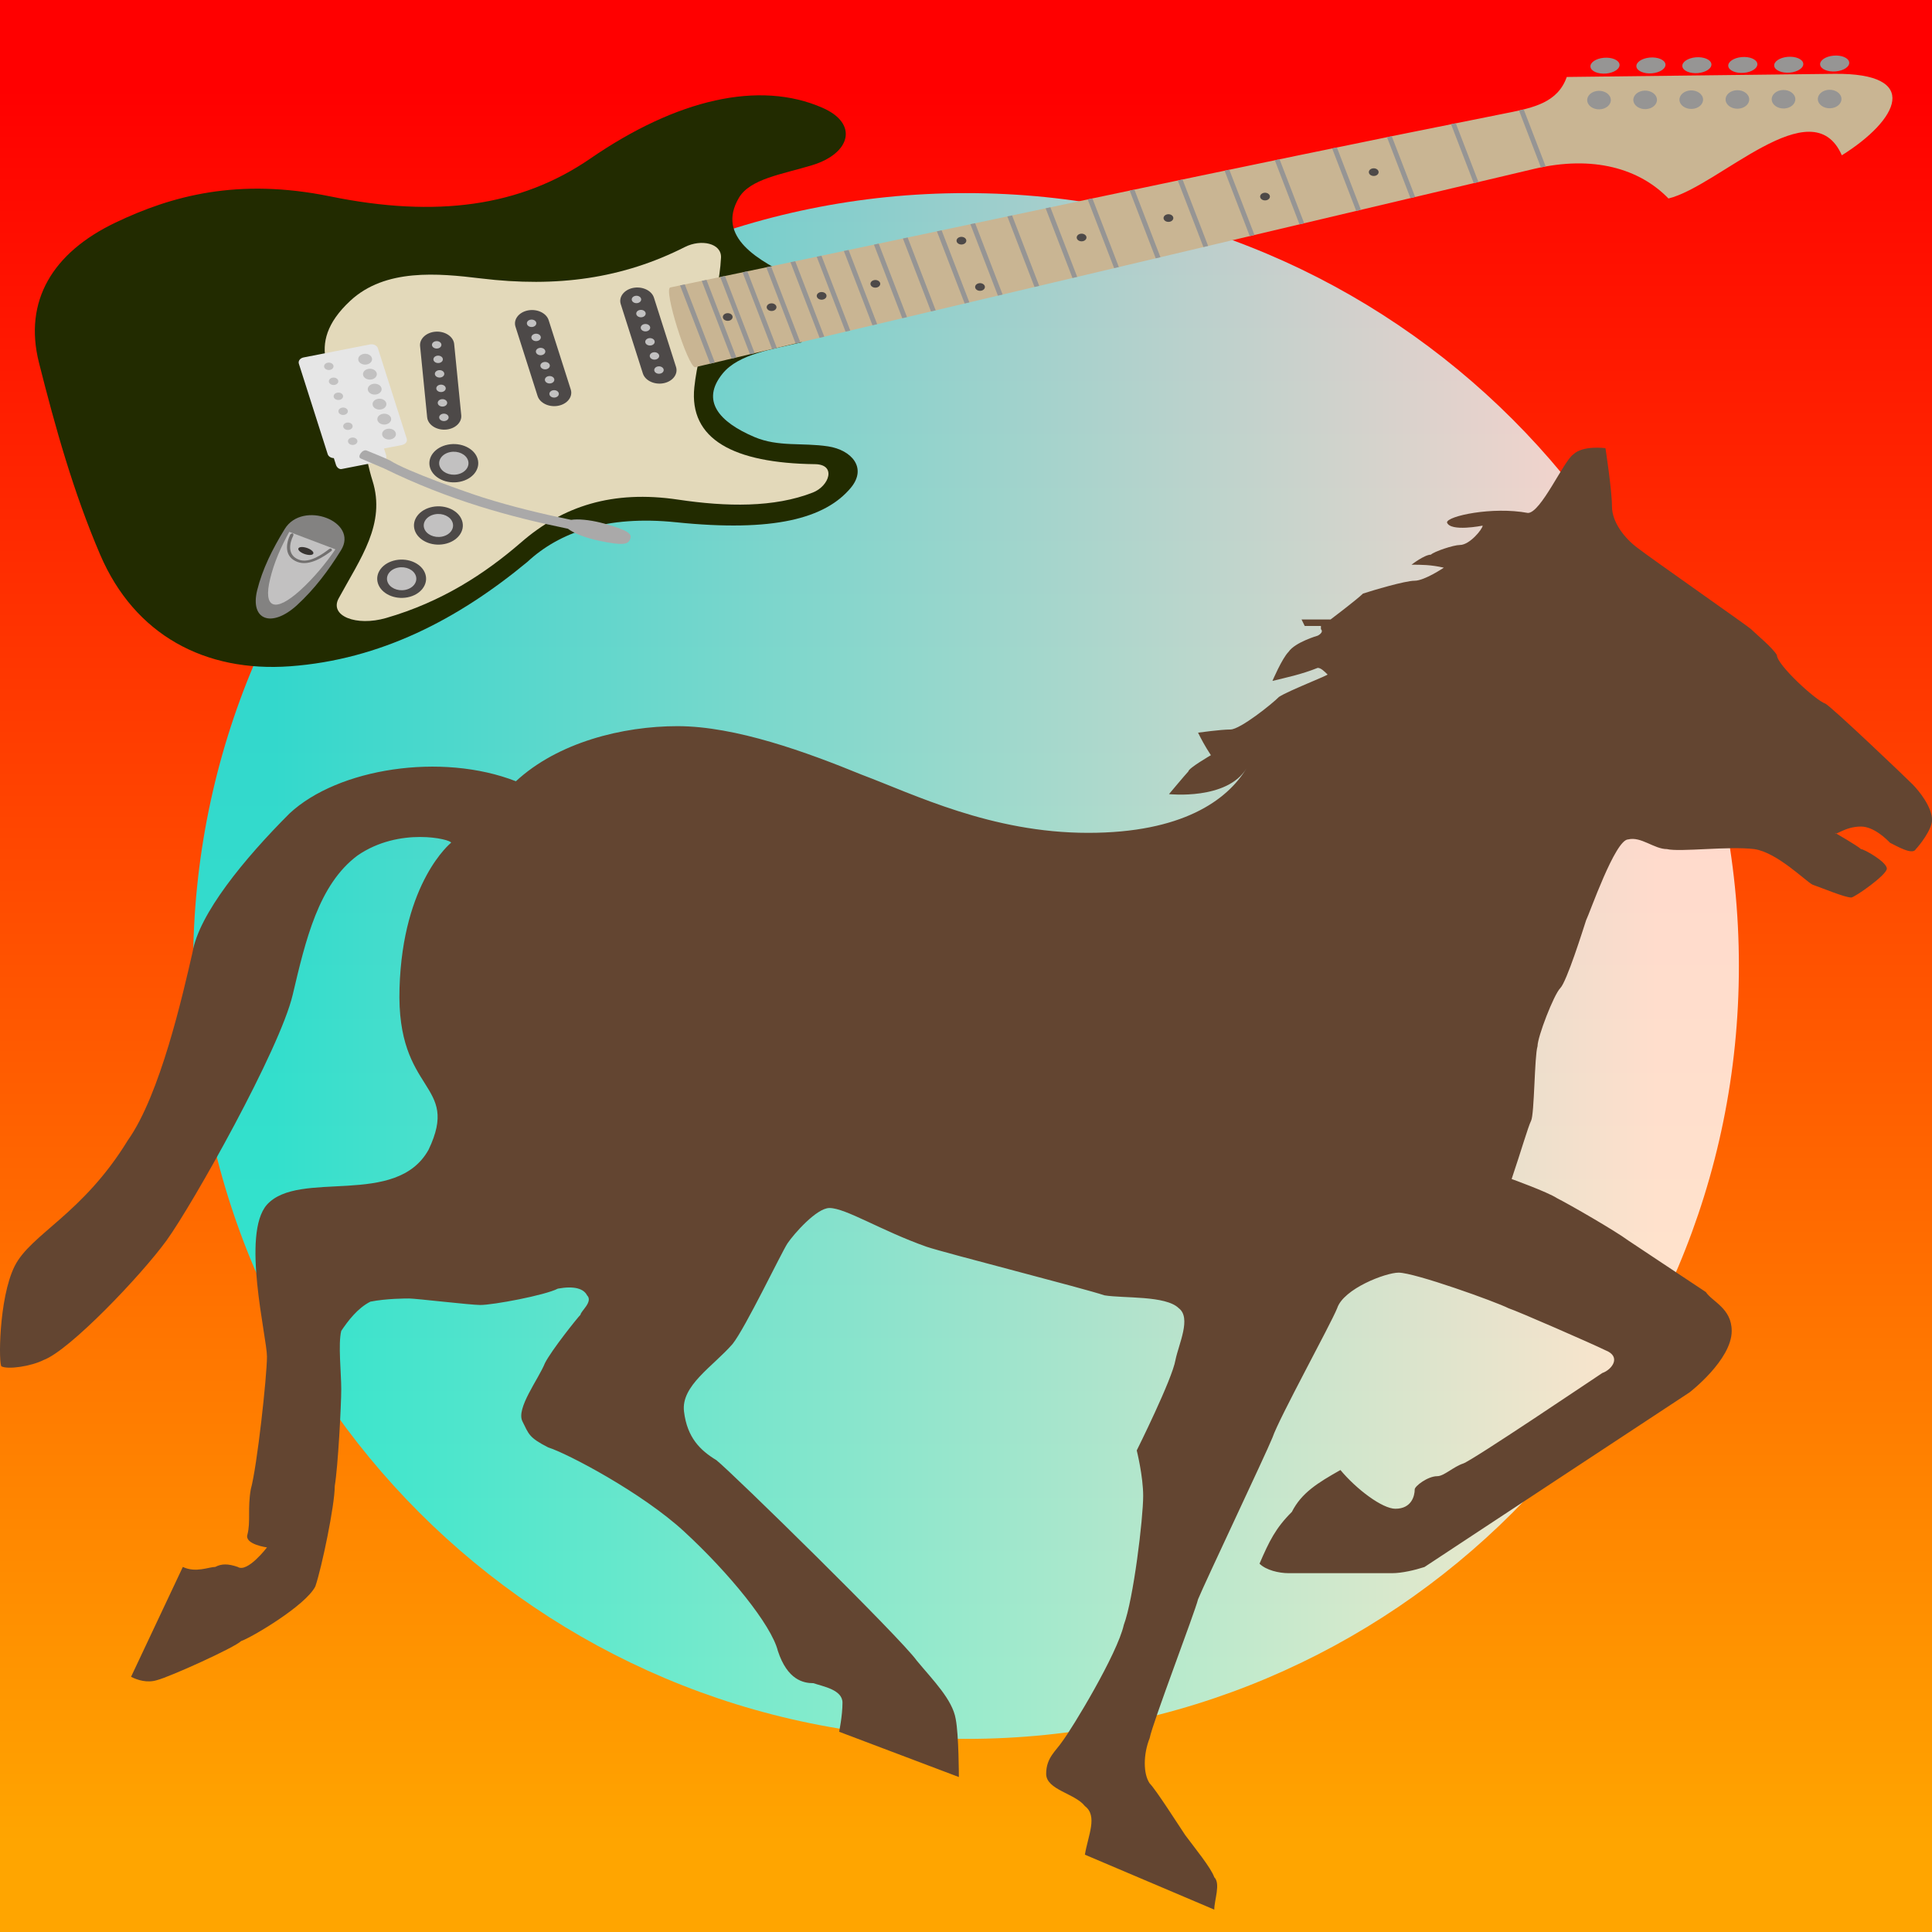
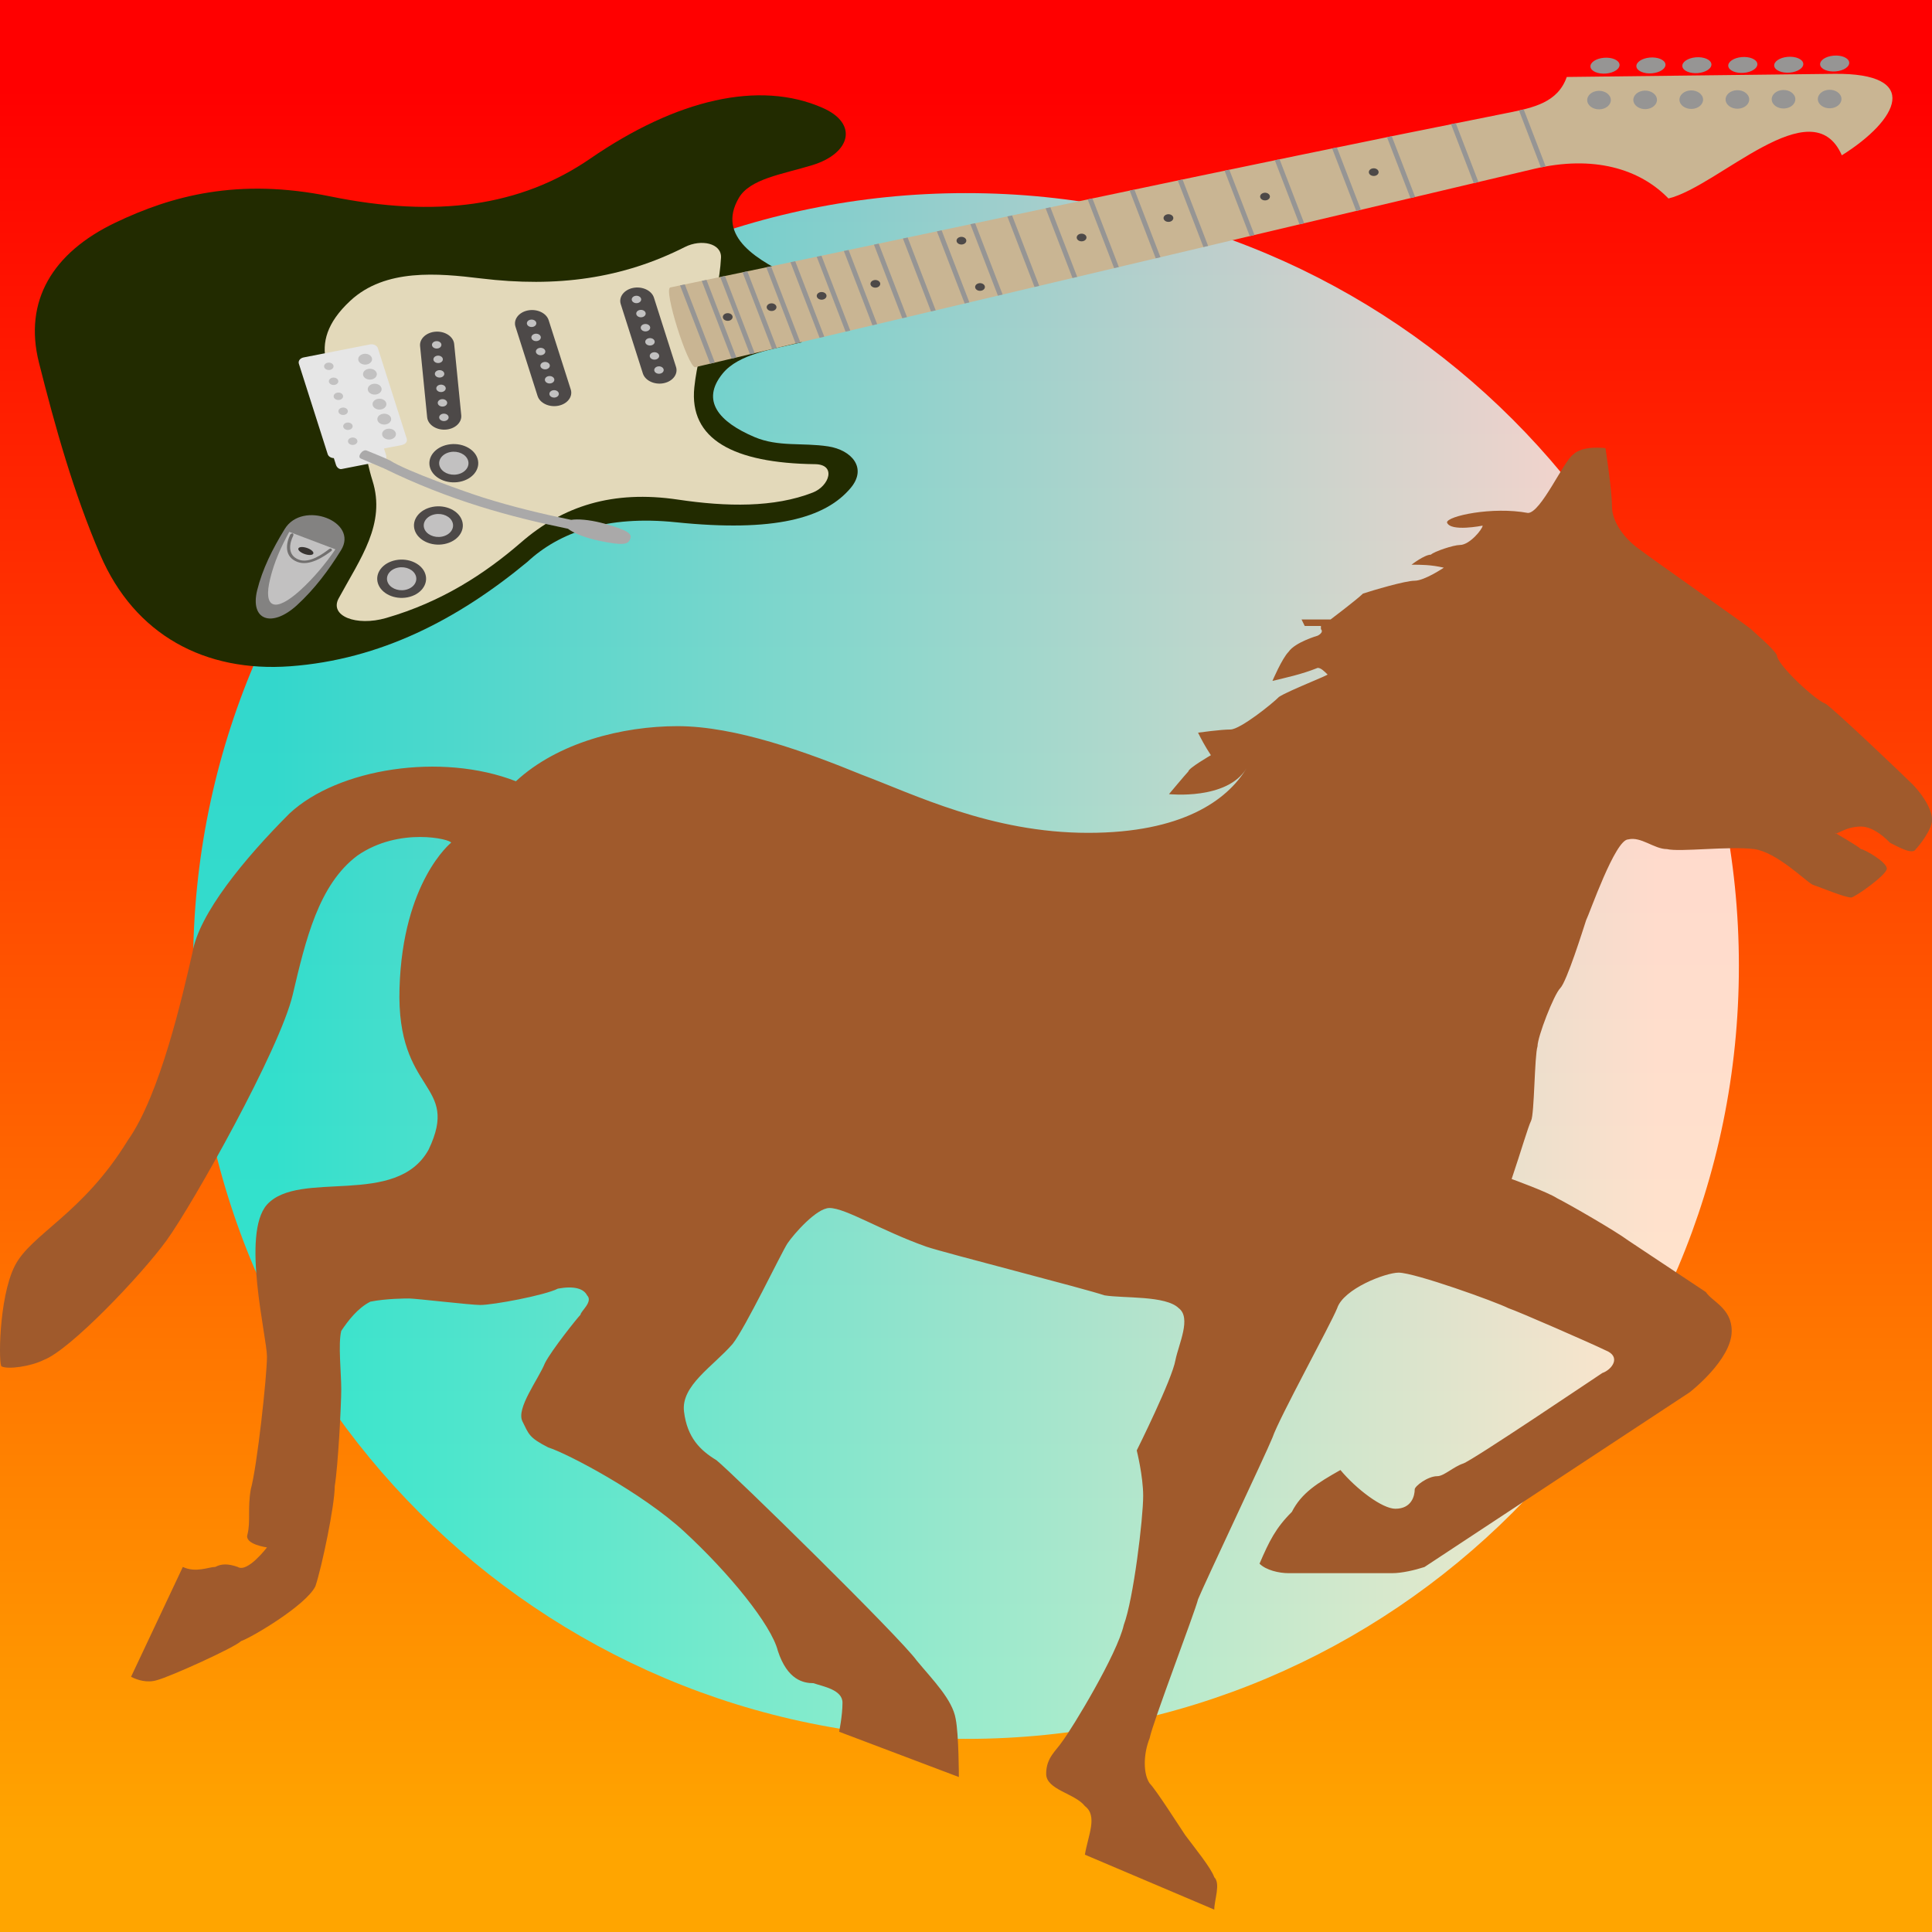
<svg xmlns="http://www.w3.org/2000/svg" width="1600" height="1600" version="1.1" viewBox="0 0 1200 1200" id="svg4">
  <defs id="defs8">
    <linearGradient id="Gradient1">
-       <stop offset="5%" stop-color="cyan" />
-       <stop offset="95%" stop-color="white" />
+       <stop offset="5%" stop-color="cyan" id="stop296" />
+       <stop offset="95%" stop-color="white" id="stop298" />
    </linearGradient>
    <linearGradient id="Gradient2" x1="0" x2="0" y1="0" y2="1">
-       <stop offset="5%" stop-color="red" />
-       <stop offset="95%" stop-color="orange" />
+       <stop offset="5%" stop-color="red" id="stop301" />
+       <stop offset="95%" stop-color="orange" id="stop303" />
    </linearGradient>
    <pattern id="Pattern" x="0" y="0" width="100%" height="100%">
-       <rect x="0" y="0" width="100%" height="100%" fill="skyblue" />
-       <rect x="0" y="0" width="100%" height="100%" fill="url(#Gradient2)" />
-       <circle cx="50%" cy="50%" r="40%" fill="url(#Gradient1)" fill-opacity="0.8" />
+       <rect x="0" y="0" width="100%" height="100%" fill="skyblue" id="rect306" />
+       <rect x="0" y="0" width="100%" height="100%" fill="url(#Gradient2)" id="rect308" />
+       <circle cx="50%" cy="50%" r="40%" fill="url(#Gradient1)" fill-opacity="0.8" id="circle310" />
    </pattern>
  </defs>
-   <rect width="100%" height="100%" fill="url(#Pattern)" />
-   <path d="m 820.468,390.784 c 2.016,2.074 -2.027,4.043 -2.027,4.043 0,0 -14.051,4.043 -18.098,10.055 -4.043,4.055 -10.008,18.047 -10.008,18.047 8.039,-1.969 18.098,-4.043 28.105,-8.102 2.027,0 4.043,2.09 6.07,4.055 1.969,0 -24.168,10.055 -30.133,13.992 -4.043,4.164 -24.109,20.23 -30.121,20.23 -6.012,0 -20.125,1.969 -20.125,1.969 2.027,4.043 4.043,7.981 7.981,13.992 0,0 -13.992,8.102 -13.992,10.066 -1.969,2.074 -12.035,14.113 -12.035,14.113 0,0 36.145,3.926 48.18,-16.078 -12.035,20.004 -40.141,40.129 -98.41,40.129 -60.254,0 -108.41,-24.047 -140.55,-36.086 -34.176,-13.992 -78.336,-30.18 -114.49,-30.18 -34.117,0 -74.293,10.055 -100.38,34.223 -46.199,-18.035 -110.48,-8.09 -140.62,20.016 -28.105,28.105 -56.207,62.328 -60.254,86.281 -6.012,26.242 -20.062,88.453 -40.141,116.68 -28.152,46.02 -60.254,58.164 -70.309,78.168 -10.055,20.125 -10.055,62.328 -8.09,62.328 4.043,1.969 18.156,0 26.184,-4.055 16.078,-6.012 60.203,-52.152 76.273,-74.242 16.066,-22.199 70.367,-118.63 78.348,-152.64 8.039,-34.117 16.066,-68.34 40.188,-86.387 26.137,-18.047 58.176,-10.055 58.176,-7.981 0,0 -30.07,24.059 -32.039,90.324 -2.074,66.254 38.113,58.273 18.035,100.38 -20.113,36.18 -80.305,12.023 -100.37,34.105 -16.078,18.156 0,82.332 0,94.355 0,12.145 -6.121,68.34 -10.055,82.453 -2.074,12.023 0,20.004 -2.074,28.105 -1.969,6.121 12.145,7.981 12.145,7.981 0,0 -12.145,15.961 -18.156,12.133 -6.012,-2.074 -10.008,-2.074 -14.004,0 -4.043,0 -12.023,3.828 -20.113,0 l -32.16,68.242 c 4.055,2.074 10.066,3.938 16.078,2.074 8.09,-2.074 48.227,-20.23 52.262,-24.266 6.012,-1.969 40.141,-21.984 46.152,-34.008 4.043,-12.035 12.023,-50.293 12.023,-62.219 2.027,-12.145 4.043,-50.305 4.043,-60.254 0,-10.055 -2.016,-28.105 0,-36.191 4.055,-6.012 10.066,-14.113 18.109,-18.156 9.996,-1.969 22.031,-1.969 24.047,-1.969 4.055,0 38.219,4.043 44.184,4.043 8.039,0 40.188,-6.012 48.227,-10.164 10.055,-1.859 16.02,0 18.098,4.152 3.996,3.938 -4.043,9.949 -4.043,12.035 -1.969,1.957 -18.047,22.078 -22.094,30.059 -4.043,10.066 -18.047,28.105 -13.992,36.203 3.984,7.981 3.984,10.055 16.02,16.188 12.086,3.816 58.223,28.105 84.348,52.164 28.105,25.906 54.238,58.055 58.297,74.242 5.953,18.156 16.008,20.016 22.031,20.016 6.07,2.074 18.098,4.043 18.098,12.133 0,7.992 -2.074,18.047 -2.074,18.047 l 74.352,28.117 c 0,0 0,-26.148 -1.969,-36.098 -2.027,-12.035 -14.113,-24.059 -24.18,-36.203 -9.996,-14.102 -114.36,-116.45 -124.49,-124.54 -9.996,-6.023 -18.098,-14.004 -20.062,-30.07 -2.074,-16.188 18.047,-28.105 30.191,-42.109 7.981,-10.055 30.07,-56.305 34.055,-62.426 3.996,-5.902 18.098,-21.984 26.074,-21.984 10.066,0 32.16,14.113 60.301,24.059 12.035,4.043 98.352,26.027 110.5,30.18 12.023,1.969 38.051,0 46.152,7.981 7.981,6.012 0,22.199 -2.027,32.148 -2.027,12.035 -24.059,56.207 -24.059,56.207 0,0 3.996,15.973 3.996,28.223 0,13.992 -6.012,64.188 -12.035,80.148 -4.043,18.156 -32.148,64.402 -38.219,72.395 -3.984,6.012 -9.996,10.066 -9.996,20.125 0,9.949 18.035,12.145 24.047,20.016 8.102,6.121 2.027,18.035 0,30.18 l 80.363,34.117 c 0,-6.012 4.055,-16.078 0,-20.125 -2.074,-5.902 -12.023,-18.035 -18.035,-26.137 -4.043,-6.012 -18.098,-28.105 -22.094,-32.148 -4.043,-5.902 -4.043,-17.93 0,-28.117 1.969,-9.938 28.105,-78.191 30.07,-86.27 4.043,-9.949 42.215,-90.434 46.199,-100.38 4.043,-12.023 36.145,-70.297 40.188,-80.363 3.996,-12.133 30.133,-22.094 38.172,-22.094 9.996,0 60.254,18.047 68.23,22.094 6.012,1.969 52.273,22.199 60.254,26.137 10.066,3.938 4.043,12.035 -1.969,14.113 -6.012,3.938 -80.375,54.133 -86.387,56.207 -6.012,1.969 -12.023,7.871 -16.078,7.871 -6.012,0 -14.051,6.238 -14.051,8.207 0,4.043 -1.969,12.023 -12.023,12.023 -8.039,0 -24.109,-12.023 -34.117,-24.059 -14.113,7.981 -24.121,14.113 -30.18,26.027 -10.008,9.949 -14.051,18.156 -20.074,32.148 4.055,4.043 12.086,5.902 18.047,5.902 h 64.285 c 6.023,0 14.051,-1.859 20.125,-3.828 6.012,-4.043 164.64,-108.47 164.64,-108.47 0,0 26.184,-20.125 26.184,-38.16 0,-14.113 -12.133,-18.156 -16.066,-24.168 -6.07,-3.938 -42.215,-28.105 -48.227,-32.039 -8.102,-6.012 -36.203,-22.199 -44.184,-26.242 -6.07,-3.938 -28.211,-11.914 -28.211,-11.914 6.121,-18.156 10.117,-32.16 12.086,-36.203 2.074,-4.043 2.074,-40.246 3.996,-46.246 0,-5.902 10.117,-32.039 14.102,-36.086 4.043,-4.043 14.113,-36.191 16.078,-42.215 2.074,-3.938 18.035,-50.184 26.137,-50.184 7.981,-1.969 16.066,6.012 24.059,6.012 8.09,1.969 38.16,-1.969 54.238,0 14.102,1.969 32.148,20.125 36.191,22.094 6.012,2.074 20.016,7.981 24.059,7.981 2.027,0 22.094,-14.004 22.094,-17.941 0,-4.152 -14.113,-12.133 -16.078,-12.133 -1.969,-1.969 -16.02,-10.066 -16.02,-10.066 0,2.09 5.965,-3.938 16.02,-3.938 8.039,0 16.078,7.992 18.047,10.066 4.043,1.969 14.102,7.981 16.066,3.938 2,-2.012 10.039,-12.078 10.039,-18.078 0,-8.09 -8.039,-18.035 -12.035,-22.094 -3.984,-4.043 -50.195,-48.109 -54.238,-50.184 -6.012,-1.969 -30.07,-24.18 -30.07,-30.07 -2.074,-4.164 -14.102,-14.113 -16.066,-16.188 -2.09,-1.969 -62.27,-44.062 -70.309,-50.305 -8.039,-5.902 -16.078,-15.961 -16.078,-26.016 0,-9.949 -4.043,-36.086 -4.043,-36.086 0,0 -13.992,-1.969 -20.062,3.938 -5.965,4.152 -20.062,36.301 -28.105,36.301 -22.152,-4.152 -50.258,1.969 -50.258,5.902 2.074,6.012 22.141,1.969 22.141,1.969 0,2.074 -8.039,12.023 -14.113,12.023 -3.984,0 -16.02,4.043 -18.035,6.012 -3.996,0 -12.035,6.238 -12.035,6.238 5.965,0 12.035,0 20.074,1.848 0,0 -12.035,8.102 -18.109,8.102 -5.953,0 -26.074,6.012 -32.09,7.981 -4.043,3.938 -20.125,16.078 -20.125,16.078 h -18.047 l 1.969,4.043 h 10.066 v 1.98 z" fill="#634531" fill-rule="evenodd" id="path2" />
+   <rect width="100%" height="100%" fill="url(#Pattern)" id="rect315" />
+   <path d="m 820.468,390.784 c 2.016,2.074 -2.027,4.043 -2.027,4.043 0,0 -14.051,4.043 -18.098,10.055 -4.043,4.055 -10.008,18.047 -10.008,18.047 8.039,-1.969 18.098,-4.043 28.105,-8.102 2.027,0 4.043,2.09 6.07,4.055 1.969,0 -24.168,10.055 -30.133,13.992 -4.043,4.164 -24.109,20.23 -30.121,20.23 -6.012,0 -20.125,1.969 -20.125,1.969 2.027,4.043 4.043,7.981 7.981,13.992 0,0 -13.992,8.102 -13.992,10.066 -1.969,2.074 -12.035,14.113 -12.035,14.113 0,0 36.145,3.926 48.18,-16.078 -12.035,20.004 -40.141,40.129 -98.41,40.129 -60.254,0 -108.41,-24.047 -140.55,-36.086 -34.176,-13.992 -78.336,-30.18 -114.49,-30.18 -34.117,0 -74.293,10.055 -100.38,34.223 -46.199,-18.035 -110.48,-8.09 -140.62,20.016 -28.105,28.105 -56.207,62.328 -60.254,86.281 -6.012,26.242 -20.062,88.453 -40.141,116.68 -28.152,46.02 -60.254,58.164 -70.309,78.168 -10.055,20.125 -10.055,62.328 -8.09,62.328 4.043,1.969 18.156,0 26.184,-4.055 16.078,-6.012 60.203,-52.152 76.273,-74.242 16.066,-22.199 70.367,-118.63 78.348,-152.64 8.039,-34.117 16.066,-68.34 40.188,-86.387 26.137,-18.047 58.176,-10.055 58.176,-7.981 0,0 -30.07,24.059 -32.039,90.324 -2.074,66.254 38.113,58.273 18.035,100.38 -20.113,36.18 -80.305,12.023 -100.37,34.105 -16.078,18.156 0,82.332 0,94.355 0,12.145 -6.121,68.34 -10.055,82.453 -2.074,12.023 0,20.004 -2.074,28.105 -1.969,6.121 12.145,7.981 12.145,7.981 0,0 -12.145,15.961 -18.156,12.133 -6.012,-2.074 -10.008,-2.074 -14.004,0 -4.043,0 -12.023,3.828 -20.113,0 l -32.16,68.242 c 4.055,2.074 10.066,3.938 16.078,2.074 8.09,-2.074 48.227,-20.23 52.262,-24.266 6.012,-1.969 40.141,-21.984 46.152,-34.008 4.043,-12.035 12.023,-50.293 12.023,-62.219 2.027,-12.145 4.043,-50.305 4.043,-60.254 0,-10.055 -2.016,-28.105 0,-36.191 4.055,-6.012 10.066,-14.113 18.109,-18.156 9.996,-1.969 22.031,-1.969 24.047,-1.969 4.055,0 38.219,4.043 44.184,4.043 8.039,0 40.188,-6.012 48.227,-10.164 10.055,-1.859 16.02,0 18.098,4.152 3.996,3.938 -4.043,9.949 -4.043,12.035 -1.969,1.957 -18.047,22.078 -22.094,30.059 -4.043,10.066 -18.047,28.105 -13.992,36.203 3.984,7.981 3.984,10.055 16.02,16.188 12.086,3.816 58.223,28.105 84.348,52.164 28.105,25.906 54.238,58.055 58.297,74.242 5.953,18.156 16.008,20.016 22.031,20.016 6.07,2.074 18.098,4.043 18.098,12.133 0,7.992 -2.074,18.047 -2.074,18.047 l 74.352,28.117 c 0,0 0,-26.148 -1.969,-36.098 -2.027,-12.035 -14.113,-24.059 -24.18,-36.203 -9.996,-14.102 -114.36,-116.45 -124.49,-124.54 -9.996,-6.023 -18.098,-14.004 -20.062,-30.07 -2.074,-16.188 18.047,-28.105 30.191,-42.109 7.981,-10.055 30.07,-56.305 34.055,-62.426 3.996,-5.902 18.098,-21.984 26.074,-21.984 10.066,0 32.16,14.113 60.301,24.059 12.035,4.043 98.352,26.027 110.5,30.18 12.023,1.969 38.051,0 46.152,7.981 7.981,6.012 0,22.199 -2.027,32.148 -2.027,12.035 -24.059,56.207 -24.059,56.207 0,0 3.996,15.973 3.996,28.223 0,13.992 -6.012,64.188 -12.035,80.148 -4.043,18.156 -32.148,64.402 -38.219,72.395 -3.984,6.012 -9.996,10.066 -9.996,20.125 0,9.949 18.035,12.145 24.047,20.016 8.102,6.121 2.027,18.035 0,30.18 l 80.363,34.117 c 0,-6.012 4.055,-16.078 0,-20.125 -2.074,-5.902 -12.023,-18.035 -18.035,-26.137 -4.043,-6.012 -18.098,-28.105 -22.094,-32.148 -4.043,-5.902 -4.043,-17.93 0,-28.117 1.969,-9.938 28.105,-78.191 30.07,-86.27 4.043,-9.949 42.215,-90.434 46.199,-100.38 4.043,-12.023 36.145,-70.297 40.188,-80.363 3.996,-12.133 30.133,-22.094 38.172,-22.094 9.996,0 60.254,18.047 68.23,22.094 6.012,1.969 52.273,22.199 60.254,26.137 10.066,3.938 4.043,12.035 -1.969,14.113 -6.012,3.938 -80.375,54.133 -86.387,56.207 -6.012,1.969 -12.023,7.871 -16.078,7.871 -6.012,0 -14.051,6.238 -14.051,8.207 0,4.043 -1.969,12.023 -12.023,12.023 -8.039,0 -24.109,-12.023 -34.117,-24.059 -14.113,7.981 -24.121,14.113 -30.18,26.027 -10.008,9.949 -14.051,18.156 -20.074,32.148 4.055,4.043 12.086,5.902 18.047,5.902 h 64.285 c 6.023,0 14.051,-1.859 20.125,-3.828 6.012,-4.043 164.64,-108.47 164.64,-108.47 0,0 26.184,-20.125 26.184,-38.16 0,-14.113 -12.133,-18.156 -16.066,-24.168 -6.07,-3.938 -42.215,-28.105 -48.227,-32.039 -8.102,-6.012 -36.203,-22.199 -44.184,-26.242 -6.07,-3.938 -28.211,-11.914 -28.211,-11.914 6.121,-18.156 10.117,-32.16 12.086,-36.203 2.074,-4.043 2.074,-40.246 3.996,-46.246 0,-5.902 10.117,-32.039 14.102,-36.086 4.043,-4.043 14.113,-36.191 16.078,-42.215 2.074,-3.938 18.035,-50.184 26.137,-50.184 7.981,-1.969 16.066,6.012 24.059,6.012 8.09,1.969 38.16,-1.969 54.238,0 14.102,1.969 32.148,20.125 36.191,22.094 6.012,2.074 20.016,7.981 24.059,7.981 2.027,0 22.094,-14.004 22.094,-17.941 0,-4.152 -14.113,-12.133 -16.078,-12.133 -1.969,-1.969 -16.02,-10.066 -16.02,-10.066 0,2.09 5.965,-3.938 16.02,-3.938 8.039,0 16.078,7.992 18.047,10.066 4.043,1.969 14.102,7.981 16.066,3.938 2,-2.012 10.039,-12.078 10.039,-18.078 0,-8.09 -8.039,-18.035 -12.035,-22.094 -3.984,-4.043 -50.195,-48.109 -54.238,-50.184 -6.012,-1.969 -30.07,-24.18 -30.07,-30.07 -2.074,-4.164 -14.102,-14.113 -16.066,-16.188 -2.09,-1.969 -62.27,-44.062 -70.309,-50.305 -8.039,-5.902 -16.078,-15.961 -16.078,-26.016 0,-9.949 -4.043,-36.086 -4.043,-36.086 0,0 -13.992,-1.969 -20.062,3.938 -5.965,4.152 -20.062,36.301 -28.105,36.301 -22.152,-4.152 -50.258,1.969 -50.258,5.902 2.074,6.012 22.141,1.969 22.141,1.969 0,2.074 -8.039,12.023 -14.113,12.023 -3.984,0 -16.02,4.043 -18.035,6.012 -3.996,0 -12.035,6.238 -12.035,6.238 5.965,0 12.035,0 20.074,1.848 0,0 -12.035,8.102 -18.109,8.102 -5.953,0 -26.074,6.012 -32.09,7.981 -4.043,3.938 -20.125,16.078 -20.125,16.078 h -18.047 l 1.969,4.043 h 10.066 v 1.98 z" fill="#634531" fill-rule="evenodd" id="path2" style="fill:#a05a2c" />
  <path fill="#1860a2" d="M 62.236,344.562 C 45.577,305.714 34.351,265.486 24.204,225.281 14.526,186.927 32.706,156.929 71.583,138.326 106.552,121.593 147.857,110.294 205.105,121.981 c 65.839,13.442 118.158,6.351 161.503,-23.461 53.777,-36.988 105.055,-48.773 144.323,-31.542 22.564,9.901 17.246,28.373 -6.385,35.591 -18.874,5.765 -38.697,8.451 -45.654,20.39 -14.191,24.354 12.058,39.078 35.83,50.214 1.062,13.146 2.125,26.293 3.187,39.439 -18.088,4.352 -39.1,7.149 -49.09,19.428 -13.748,16.899 -2.146,30.117 19.877,39.44 14.754,6.246 29.628,3.335 45.651,5.774 14.538,2.213 24.529,13.359 13.987,25.876 -15.857,18.828 -47.638,27.529 -108.486,21.252 -43.104,-4.446 -72.57,6.311 -92.288,24.62 -43.263,35.797 -91.38,60.701 -147.271,64.825 -52.959,3.907 -96.68,-19.431 -118.051,-69.266 z" id="path11" style="fill:#222b00;stroke-width:76.204" />
  <path fill="#e3d9ba" d="m 217.976,254.937 c -10.964,-18.864 -30.258,-40.412 -0.362,-68.161 21.71,-20.151 54.444,-17.066 81.073,-13.839 47.308,5.733 87.962,0.097 126.7,-19.508 10.05,-5.087 22.892,-2.41 22.444,6.635 -1.343,27.148 -13.739,53.388 -16.566,80.466 -3.366,32.242 24.235,47.151 74.957,47.773 13.45,0.165 8.908,13.591 -1.344,17.611 -24.025,9.421 -53.573,8.894 -83.677,4.411 -40.696,-6.062 -71.516,4.003 -97.387,26.432 -22.577,19.574 -49.401,37.099 -84.02,47.102 -18.504,5.347 -35.379,-1.268 -29.435,-12.211 13.512,-24.873 29.493,-46.294 20.981,-73.16 -4.592,-14.491 -5.468,-29.963 -13.365,-43.551 z" id="path13" style="stroke-width:76.204" />
  <path fill="#c9b593" d="m 935.981,70.203 c 16.657,-3.313 31.58,-6.548 37.165,-22.398 l 166.025,-1.945 c 54.784,-0.641 40.015,28.577 4.823,50.6 -18.456,-42.088 -76.571,19.298 -107.689,26.816 -17.865,-18.428 -46.538,-27.11 -83.523,-18.367 L 431.757,228.086 C 427.134,227.811 411.724,178.985 416.423,178.519 589.609,142.413 762.279,104.751 935.982,70.203 Z" id="path15" style="stroke-width:76.204" />
  <path fill="#969594" d="m 996.188,35.893 c 4.978,-0.438 9.329,1.397 9.716,4.098 0.387,2.701 -3.335,5.248 -8.314,5.686 -4.978,0.439 -9.329,-1.397 -9.716,-4.098 -0.387,-2.701 3.335,-5.247 8.314,-5.686 z m 142.66,-1.329 c 4.978,-0.439 9.33,1.397 9.716,4.098 0.387,2.701 -3.336,5.247 -8.314,5.686 -4.978,0.438 -9.329,-1.397 -9.716,-4.098 -0.387,-2.701 3.336,-5.247 8.314,-5.685 z m -114.127,1.183 c 4.978,-0.438 9.329,1.398 9.716,4.099 0.387,2.701 -3.335,5.247 -8.314,5.685 -4.978,0.439 -9.329,-1.397 -9.716,-4.098 -0.387,-2.701 3.335,-5.247 8.314,-5.686 z m 85.599,-0.435 c 4.979,-0.438 9.329,1.397 9.716,4.098 0.387,2.701 -3.335,5.248 -8.314,5.686 -4.979,0.439 -9.329,-1.397 -9.716,-4.098 -0.387,-2.701 3.335,-5.247 8.314,-5.686 z m -57.066,0.29 c 4.979,-0.438 9.329,1.397 9.716,4.098 0.387,2.701 -3.335,5.248 -8.314,5.686 -4.979,0.439 -9.329,-1.397 -9.716,-4.098 -0.387,-2.701 3.335,-5.247 8.314,-5.686 z m 28.533,-0.145 c 4.978,-0.438 9.329,1.397 9.716,4.098 0.387,2.701 -3.335,5.247 -8.314,5.685 -4.978,0.439 -9.329,-1.397 -9.716,-4.098 -0.387,-2.701 3.335,-5.247 8.314,-5.685 z" id="path17" style="stroke-width:76.204" />
  <path fill="#969594" fill-rule="nonzero" d="m 946.404,67.95 13.649,35.444 c -0.983,0.177 -1.973,0.368 -2.967,0.57 L 943.483,68.64 c 0.986,-0.222 1.959,-0.451 2.921,-0.689 z m -42.176,8.603 14.06,36.511 -2.92,0.69 -14.096,-36.606 z m -39.784,8.052 14.537,37.751 -2.92,0.69 -14.572,-37.84 z m -34.075,6.97 14.92,38.746 -2.92,0.691 -14.953,-38.83 z m -35.613,7.349 15.298,39.728 -2.921,0.69 -15.328,-39.806 z m -60.259,12.556 15.895,41.277 -2.92,0.69 -15.922,-41.349 z m -29.901,6.275 16.175,42.004 -2.92,0.691 -16.202,-42.075 z m -26.068,5.49 16.412,42.621 -2.92,0.69 -16.44,-42.69 z m -26.113,5.511 16.646,43.228 -2.92,0.691 -16.673,-43.297 z m -23.794,5.03 16.856,43.774 -2.92,0.69 -16.882,-43.841 z m -22.943,4.855 17.057,44.295 -2.92,0.69 -17.083,-44.362 z m -20.818,4.406 17.24,44.769 -2.92,0.69 -17.265,-44.835 z m -21.101,4.467 17.424,45.247 -2.92,0.69 -17.45,-45.314 z m -17.986,3.805 17.581,45.657 -2.92,0.69 -17.608,-45.724 z m -18.695,3.951 17.746,46.086 -2.92,0.69 -17.773,-46.154 z m -16.856,3.559 17.897,46.476 -2.92,0.69 -17.923,-46.545 z m -16.29,3.435 18.044,46.858 -2.92,0.69 -18.071,-46.927 z m -15.017,3.163 18.181,47.213 -2.92,0.691 -18.208,-47.284 z m -14.736,3.097 18.317,47.567 -2.92,0.691 -18.345,-47.639 z m -13.887,2.914 18.447,47.906 -2.92,0.69 -18.476,-47.978 z m -11.48,2.404 18.557,48.19 -2.92,0.69 -18.585,-48.263 z m -13.467,2.815 18.687,48.527 -2.92,0.69 -18.716,-48.602 z m 338.213,-71.248 15.613,40.545 -2.92,0.69 -15.643,-40.621 z" id="path19" style="stroke-width:76.204" />
  <path fill="#4d4948" d="m 451.164,194.606 c 1.612,-0.361 3.293,0.37 3.754,1.634 0.46,1.263 -0.473,2.581 -2.085,2.942 -1.612,0.361 -3.293,-0.37 -3.754,-1.634 -0.461,-1.263 0.473,-2.581 2.085,-2.942 z" id="path21" style="stroke-width:76.204" />
  <path fill="#4d4948" d="m 478.407,188.501 c 1.612,-0.362 3.293,0.37 3.754,1.634 0.461,1.264 -0.473,2.581 -2.084,2.942 -1.612,0.362 -3.293,-0.37 -3.754,-1.634 -0.461,-1.263 0.473,-2.581 2.084,-2.942 z" id="path23" style="stroke-width:76.204" />
  <path fill="#4d4948" d="m 509.495,181.476 c 1.612,-0.361 3.293,0.37 3.754,1.634 0.461,1.263 -0.473,2.581 -2.084,2.942 -1.612,0.361 -3.293,-0.37 -3.754,-1.634 -0.461,-1.263 0.473,-2.581 2.084,-2.942 z" id="path25" style="stroke-width:76.204" />
  <path fill="#4d4948" d="m 542.861,174.006 c 1.612,-0.361 3.293,0.37 3.754,1.634 0.46,1.263 -0.473,2.581 -2.085,2.942 -1.612,0.361 -3.293,-0.37 -3.753,-1.634 -0.461,-1.263 0.473,-2.581 2.084,-2.942 z" id="path27" style="stroke-width:76.204" />
  <path fill="#4d4948" d="m 670.962,145.229 c 1.612,-0.361 3.293,0.37 3.754,1.634 0.461,1.263 -0.473,2.581 -2.084,2.942 -1.612,0.362 -3.293,-0.37 -3.754,-1.634 -0.461,-1.263 0.473,-2.581 2.084,-2.942 z" id="path29" style="stroke-width:76.204" />
  <path fill="#4d4948" d="m 784.896,119.805 c 1.612,-0.362 3.293,0.37 3.754,1.634 0.461,1.263 -0.473,2.581 -2.085,2.942 -1.612,0.362 -3.293,-0.37 -3.753,-1.634 -0.461,-1.263 0.473,-2.581 2.084,-2.942 z" id="path31" style="stroke-width:76.204" />
  <path fill="#4d4948" d="m 724.903,133.151 c 1.612,-0.361 3.293,0.37 3.754,1.634 0.461,1.264 -0.473,2.581 -2.084,2.942 -1.612,0.362 -3.293,-0.37 -3.754,-1.634 -0.461,-1.263 0.473,-2.581 2.084,-2.942 z" id="path33" style="stroke-width:76.204" />
  <path fill="#4d4948" d="m 852.412,104.627 c 1.612,-0.361 3.293,0.37 3.753,1.634 0.461,1.263 -0.473,2.581 -2.084,2.942 -1.612,0.361 -3.293,-0.37 -3.754,-1.634 -0.46,-1.263 0.473,-2.581 2.085,-2.942 z" id="path35" style="stroke-width:76.204" />
  <path fill="#4d4948" d="m 596.326,147.203 c 1.612,-0.362 3.293,0.37 3.754,1.634 0.46,1.263 -0.473,2.581 -2.085,2.942 -1.612,0.361 -3.293,-0.37 -3.753,-1.634 -0.461,-1.263 0.473,-2.581 2.084,-2.942 z" id="path37" style="stroke-width:76.204" />
  <path fill="#4d4948" d="m 607.871,175.965 c 1.612,-0.362 3.293,0.37 3.754,1.634 0.46,1.264 -0.473,2.581 -2.085,2.942 -1.612,0.362 -3.293,-0.37 -3.753,-1.634 -0.461,-1.263 0.473,-2.581 2.084,-2.942 z" id="path39" style="stroke-width:76.204" />
  <path fill="#969594" d="m 991.386,56.582 c 3.931,-0.777 7.922,1.091 8.914,4.172 0.992,3.081 -1.392,6.21 -5.323,6.987 -3.931,0.777 -7.922,-1.091 -8.914,-4.172 -0.992,-3.081 1.392,-6.21 5.323,-6.987 z" id="path41" style="stroke-width:76.204" />
  <path fill="#969594" d="m 1020.039,56.452 c 3.931,-0.777 7.922,1.091 8.914,4.173 0.992,3.081 -1.392,6.209 -5.323,6.987 -3.931,0.777 -7.922,-1.091 -8.914,-4.172 -0.992,-3.081 1.392,-6.21 5.323,-6.987 z" id="path43" style="stroke-width:76.204" />
  <path fill="#969594" d="m 1134.636,55.932 c 3.931,-0.777 7.922,1.091 8.914,4.172 0.992,3.081 -1.392,6.21 -5.323,6.987 -3.931,0.777 -7.922,-1.091 -8.914,-4.172 -0.992,-3.081 1.392,-6.21 5.323,-6.987 z" id="path45" style="stroke-width:76.204" />
  <path fill="#969594" d="m 1105.982,56.062 c 3.931,-0.777 7.922,1.091 8.914,4.172 0.992,3.081 -1.392,6.21 -5.323,6.987 -3.931,0.777 -7.922,-1.091 -8.914,-4.173 -0.991,-3.081 1.393,-6.209 5.324,-6.987 z" id="path47" style="stroke-width:76.204" />
  <path fill="#969594" d="m 1077.338,56.192 c 3.931,-0.777 7.922,1.091 8.914,4.173 0.992,3.081 -1.393,6.209 -5.324,6.987 -3.931,0.777 -7.922,-1.091 -8.914,-4.173 -0.992,-3.081 1.392,-6.209 5.324,-6.987 z" id="path49" style="stroke-width:76.204" />
  <path fill="#969594" d="m 1048.684,56.322 c 3.931,-0.777 7.922,1.091 8.914,4.173 0.992,3.081 -1.393,6.209 -5.324,6.987 -3.931,0.777 -7.922,-1.091 -8.914,-4.173 -0.992,-3.081 1.392,-6.209 5.323,-6.987 z" id="path51" style="stroke-width:76.204" />
  <path fill="#4d4948" d="m 238.501,278.578 1.297,4.066 c 0.54,1.693 -0.142,3.298 -1.507,3.566 l -26.136,5.12 c -1.365,0.267 -2.93,-0.897 -3.47,-2.591 l -1.335,-4.188 c -1.759,-0.054 -3.353,-1.022 -3.805,-2.442 l -17.92,-56.203 c -0.548,-1.718 0.771,-3.469 2.931,-3.892 l 41.235,-8.078 c 2.16,-0.423 4.374,0.636 4.922,2.353 l 17.92,56.203 c 0.547,1.718 -0.771,3.469 -2.932,3.892 l -11.201,2.194 z" id="path53" style="fill:#e6e6e6;stroke-width:76.204" />
  <path fill="#c2c1c1" d="m 206.482,234.595 c 1.573,-0.308 3.168,0.442 3.561,1.674 0.393,1.234 -0.564,2.483 -2.137,2.791 -1.573,0.308 -3.167,-0.442 -3.56,-1.675 -0.393,-1.233 0.564,-2.482 2.136,-2.79 z m 34.107,31.768 c 2.303,-0.451 4.637,0.647 5.212,2.451 0.576,1.805 -0.825,3.635 -3.128,4.086 -2.303,0.451 -4.637,-0.648 -5.212,-2.452 -0.575,-1.805 0.825,-3.635 3.128,-4.085 z m -22.238,5.457 c 1.574,-0.308 3.168,0.442 3.561,1.675 0.393,1.233 -0.564,2.482 -2.137,2.791 -1.572,0.308 -3.167,-0.442 -3.56,-1.675 -0.393,-1.233 0.564,-2.482 2.135,-2.791 z m -2.967,-9.306 c 1.573,-0.308 3.168,0.442 3.56,1.674 0.393,1.233 -0.564,2.483 -2.137,2.791 -1.572,0.308 -3.167,-0.442 -3.56,-1.675 -0.393,-1.232 0.564,-2.482 2.136,-2.79 z m 22.238,-5.457 c 2.303,-0.451 4.637,0.647 5.212,2.451 0.576,1.805 -0.825,3.635 -3.128,4.086 -2.302,0.451 -4.636,-0.648 -5.212,-2.452 -0.576,-1.805 0.825,-3.635 3.128,-4.085 z m -2.967,-9.307 c 2.303,-0.451 4.637,0.648 5.212,2.452 0.576,1.805 -0.825,3.635 -3.128,4.086 -2.302,0.451 -4.636,-0.647 -5.212,-2.452 -0.576,-1.805 0.825,-3.635 3.128,-4.086 z m -22.238,5.457 c 1.574,-0.308 3.168,0.442 3.561,1.674 0.393,1.233 -0.564,2.483 -2.137,2.791 -1.572,0.308 -3.167,-0.442 -3.56,-1.675 -0.392,-1.232 0.564,-2.482 2.136,-2.79 z m -2.967,-9.306 c 1.574,-0.308 3.168,0.442 3.561,1.674 0.393,1.234 -0.564,2.483 -2.137,2.792 -1.573,0.308 -3.167,-0.442 -3.56,-1.675 -0.393,-1.232 0.564,-2.482 2.136,-2.79 z m 22.238,-5.457 c 2.303,-0.451 4.637,0.647 5.212,2.452 0.576,1.805 -0.825,3.635 -3.128,4.086 -2.302,0.451 -4.637,-0.647 -5.212,-2.452 -0.576,-1.804 0.825,-3.634 3.128,-4.085 z m -2.968,-9.306 c 2.303,-0.451 4.637,0.647 5.213,2.452 0.575,1.805 -0.825,3.635 -3.128,4.086 -2.302,0.451 -4.637,-0.647 -5.212,-2.452 -0.576,-1.804 0.825,-3.634 3.127,-4.085 z m -2.967,-9.307 c 2.303,-0.451 4.637,0.647 5.212,2.452 0.576,1.805 -0.825,3.635 -3.128,4.086 -2.303,0.451 -4.637,-0.647 -5.212,-2.452 -0.575,-1.804 0.826,-3.635 3.128,-4.085 z m -22.238,5.457 c 1.573,-0.308 3.168,0.442 3.561,1.674 0.393,1.233 -0.564,2.483 -2.137,2.791 -1.572,0.308 -3.167,-0.442 -3.56,-1.675 -0.393,-1.233 0.564,-2.482 2.136,-2.79 z" id="path55" style="stroke-width:76.204" />
  <path fill="#4d4948" d="m 393.29,178.815 v 0 c 5.667,-1.11 11.463,1.62 12.878,6.058 l 13.728,43.056 c 1.415,4.438 -2.061,8.984 -7.728,10.094 v 0 c -5.667,1.11 -11.462,-1.615 -12.878,-6.057 l -13.728,-43.057 c -1.417,-4.442 2.061,-8.984 7.728,-10.094 z" id="path57" style="stroke-width:76.204" />
  <path fill="#c2c1c1" d="m 408.586,227.608 c 1.573,-0.308 3.168,0.442 3.561,1.674 0.393,1.233 -0.564,2.482 -2.137,2.791 -1.572,0.308 -3.167,-0.442 -3.56,-1.675 -0.393,-1.233 0.564,-2.482 2.136,-2.791 z m -2.796,-8.768 c 1.573,-0.308 3.168,0.442 3.561,1.674 0.393,1.233 -0.564,2.483 -2.137,2.791 -1.572,0.308 -3.167,-0.442 -3.559,-1.675 -0.393,-1.232 0.564,-2.482 2.136,-2.79 z m -2.796,-8.768 c 1.573,-0.308 3.168,0.442 3.561,1.674 0.393,1.233 -0.564,2.483 -2.137,2.791 -1.572,0.308 -3.167,-0.442 -3.56,-1.675 -0.393,-1.232 0.564,-2.482 2.136,-2.79 z m -2.796,-8.768 c 1.573,-0.308 3.168,0.442 3.561,1.674 0.393,1.234 -0.564,2.483 -2.137,2.791 -1.572,0.308 -3.167,-0.442 -3.56,-1.675 -0.393,-1.233 0.564,-2.482 2.136,-2.79 z m -2.796,-8.768 c 1.573,-0.308 3.168,0.442 3.56,1.674 0.393,1.233 -0.564,2.483 -2.137,2.791 -1.572,0.308 -3.167,-0.442 -3.56,-1.675 -0.393,-1.232 0.564,-2.482 2.136,-2.79 z m -2.796,-8.768 c 1.574,-0.308 3.168,0.442 3.561,1.674 0.393,1.233 -0.564,2.483 -2.137,2.791 -1.572,0.308 -3.167,-0.442 -3.56,-1.675 -0.393,-1.232 0.564,-2.482 2.136,-2.79 z" id="path59" style="stroke-width:76.204" />
  <path fill="#4d4948" d="m 327.904,192.81 v 0 c 5.667,-1.11 11.463,1.62 12.878,6.057 l 13.728,43.057 c 1.415,4.438 -2.061,8.984 -7.728,10.094 v 0 c -5.667,1.11 -11.461,-1.615 -12.878,-6.057 l -13.728,-43.057 c -1.416,-4.442 2.061,-8.984 7.728,-10.094 z" id="path61" style="stroke-width:76.204" />
  <path fill="#c2c1c1" d="m 343.456,242.409 c 1.574,-0.308 3.168,0.442 3.561,1.674 0.393,1.233 -0.564,2.482 -2.137,2.791 -1.572,0.308 -3.167,-0.442 -3.56,-1.675 -0.393,-1.233 0.564,-2.482 2.136,-2.791 z m -2.796,-8.768 c 1.574,-0.308 3.168,0.442 3.561,1.674 0.393,1.233 -0.564,2.483 -2.137,2.791 -1.573,0.308 -3.166,-0.442 -3.56,-1.675 -0.392,-1.232 0.564,-2.482 2.136,-2.79 z m -2.796,-8.768 c 1.574,-0.308 3.168,0.442 3.561,1.674 0.393,1.233 -0.564,2.483 -2.137,2.791 -1.573,0.308 -3.167,-0.442 -3.56,-1.675 -0.393,-1.232 0.564,-2.482 2.136,-2.79 z m -2.796,-8.768 c 1.573,-0.308 3.168,0.442 3.561,1.674 0.393,1.234 -0.564,2.483 -2.137,2.791 -1.573,0.308 -3.167,-0.442 -3.56,-1.675 -0.393,-1.233 0.564,-2.482 2.136,-2.79 z m -2.796,-8.768 c 1.573,-0.308 3.168,0.442 3.561,1.674 0.393,1.233 -0.564,2.483 -2.137,2.791 -1.572,0.308 -3.167,-0.442 -3.56,-1.675 -0.393,-1.232 0.564,-2.482 2.136,-2.79 z m -2.796,-8.768 c 1.573,-0.308 3.168,0.442 3.561,1.674 0.393,1.233 -0.564,2.483 -2.137,2.791 -1.572,0.308 -3.167,-0.442 -3.56,-1.675 -0.393,-1.232 0.564,-2.482 2.136,-2.79 z" id="path63" style="stroke-width:76.204" />
  <path fill="#4d4948" d="m 270.679,206.003 v 0 c 5.823,-0.356 10.96,3.092 11.413,7.652 l 4.401,44.247 c 0.454,4.56 -3.939,8.59 -9.762,8.946 v 0 c -5.824,0.356 -10.959,-3.087 -11.413,-7.652 l -4.4,-44.246 c -0.454,-4.565 3.938,-8.59 9.762,-8.946 z" id="path65" style="stroke-width:76.204" />
  <path fill="#c2c1c1" d="m 271.011,211.888 c 1.617,-0.098 3.029,0.848 3.155,2.115 0.126,1.268 -1.082,2.375 -2.699,2.474 -1.615,0.099 -3.029,-0.849 -3.154,-2.116 -0.126,-1.267 1.083,-2.374 2.698,-2.473 z m 0.895,9.01 c 1.617,-0.099 3.03,0.849 3.156,2.116 0.126,1.267 -1.082,2.374 -2.699,2.473 -1.616,0.098 -3.029,-0.848 -3.155,-2.116 -0.126,-1.266 1.083,-2.374 2.698,-2.473 z m 0.896,9.01 c 1.617,-0.098 3.03,0.849 3.156,2.115 0.126,1.268 -1.083,2.375 -2.7,2.474 -1.615,0.098 -3.028,-0.849 -3.155,-2.116 -0.126,-1.267 1.083,-2.374 2.698,-2.473 z m 0.896,9.01 c 1.617,-0.098 3.03,0.849 3.156,2.116 0.126,1.267 -1.083,2.375 -2.7,2.473 -1.615,0.098 -3.028,-0.849 -3.154,-2.116 -0.126,-1.266 1.082,-2.374 2.698,-2.473 z m 0.896,9.011 c 1.617,-0.099 3.03,0.848 3.156,2.115 0.126,1.267 -1.083,2.375 -2.7,2.474 -1.615,0.098 -3.028,-0.849 -3.154,-2.116 -0.127,-1.267 1.082,-2.374 2.698,-2.472 z m 0.896,9.01 c 1.617,-0.098 3.03,0.849 3.156,2.116 0.126,1.267 -1.082,2.374 -2.7,2.473 -1.616,0.099 -3.029,-0.848 -3.154,-2.116 -0.126,-1.267 1.083,-2.374 2.698,-2.473 z" id="path67" style="stroke-width:76.204" />
  <g id="_146653792" transform="matrix(86.07234,0,0,67.46619,21.65164,34.50043)">
    <path id="_146653936" fill="#838281" d="M 1.89,5.062 C 2.019,4.911 2.119,4.74 2.209,4.555 2.34,4.288 1.931,4.091 1.803,4.359 1.714,4.544 1.642,4.728 1.604,4.924 1.552,5.197 1.708,5.272 1.89,5.062 Z" />
    <path id="_146652976" fill="#c2c1c1" d="M 1.916,4.922 C 2.014,4.807 2.096,4.681 2.169,4.546 L 1.836,4.385 C 1.775,4.526 1.726,4.668 1.698,4.817 1.645,5.09 1.734,5.133 1.916,4.922 Z" />
    <ellipse id="_146652232" fill="#383431" transform="matrix(0.900248,0.435376,-0.435376,0.900248,1.95556,4.56144)" rx="0.059" ry="0.029" cx="0" cy="0" />
    <path id="_146653120" fill="none" d="M 1.854,4.415 C 1.816,4.511 1.819,4.613 1.9,4.652 1.966,4.684 2.056,4.627 2.135,4.55" />
    <path id="_146653720" fill="#72706f" fill-rule="nonzero" d="M 1.865,4.419 C 1.837,4.49 1.82,4.6 1.905,4.641 l 5.37e-5,8.06e-5 c 0.076,0.037 0.175,-0.054 0.221,-0.1 0.013,-0.006 0.018,-6.178e-4 0.017,0.017 -0.055,0.054 -0.161,0.146 -0.248,0.104 l -2.01e-5,4.03e-5 -7.39e-5,-3.36e-5 c -0.097,-0.047 -0.084,-0.168 -0.052,-0.252 l 1.947e-4,-4.969e-4 c 0.016,-0.019 0.025,-0.01 0.022,0.009 z" />
  </g>
  <path fill="#4d4948" d="m 245.791,347.925 c 8.132,-1.593 16.375,2.285 18.408,8.658 2.032,6.374 -2.915,12.836 -11.046,14.428 -8.132,1.593 -16.375,-2.285 -18.408,-8.658 -2.032,-6.374 2.915,-12.835 11.046,-14.428 z" id="path75" style="stroke-width:76.204" />
  <path fill="#c2c1c1" d="m 247.263,352.543 c 4.88,-0.956 9.825,1.37 11.045,5.195 1.219,3.824 -1.748,7.701 -6.628,8.657 -4.879,0.956 -9.825,-1.37 -11.044,-5.195 -1.219,-3.825 1.748,-7.701 6.627,-8.657 z" id="path77" style="stroke-width:76.204" />
  <path fill="#4d4948" d="m 268.621,314.837 c 8.132,-1.593 16.375,2.285 18.407,8.659 2.033,6.374 -2.914,12.835 -11.046,14.428 -8.132,1.593 -16.375,-2.285 -18.407,-8.658 -2.033,-6.374 2.915,-12.835 11.046,-14.428 z" id="path79" style="stroke-width:76.204" />
  <path fill="#c2c1c1" d="m 270.093,319.454 c 4.879,-0.956 9.825,1.37 11.045,5.195 1.219,3.824 -1.749,7.701 -6.628,8.657 -4.879,0.955 -9.825,-1.371 -11.045,-5.195 -1.219,-3.825 1.749,-7.701 6.628,-8.657 z" id="path81" style="stroke-width:76.204" />
  <path fill="#4d4948" d="m 278.196,276.168 c 8.132,-1.593 16.375,2.285 18.407,8.658 2.033,6.374 -2.914,12.835 -11.046,14.428 -8.132,1.593 -16.375,-2.285 -18.407,-8.658 -2.033,-6.374 2.915,-12.835 11.046,-14.428 z" id="path83" style="stroke-width:76.204" />
  <path fill="#c2c1c1" d="m 279.668,280.786 c 4.88,-0.956 9.825,1.37 11.045,5.195 1.219,3.825 -1.749,7.701 -6.628,8.657 -4.879,0.956 -9.825,-1.37 -11.045,-5.195 -1.219,-3.824 1.749,-7.701 6.628,-8.657 z" id="path85" style="stroke-width:76.204" />
  <path fill="#aaa9a9" fill-rule="nonzero" d="m 227.655,279.803 c 4.818,2.049 10.055,3.966 14.683,6.249 10.034,6.59 48.909,20.217 57.949,23.051 18.533,5.809 36.606,10.131 54.474,13.791 4.156,-0.654 11.044,-0.071 18.442,1.766 4.544,1.128 11.384,3.255 14.498,4.748 4.551,2.185 4.334,3.808 3.639,5.528 -0.695,1.718 -1.714,3.148 -7.039,2.875 -3.644,-0.188 -10.797,-1.537 -15.339,-2.668 -7.242,-1.798 -13.2,-4.362 -16.184,-6.731 -18.088,-3.709 -36.397,-8.091 -55.198,-13.984 -19.13,-5.995 -38.749,-13.545 -59.127,-23.519 -4.759,-2.024 -9.517,-4.047 -14.275,-6.07 -2.63,-0.936 0.851,-5.92 3.477,-5.036 z" id="path87" style="stroke-width:76.204" />
</svg>
